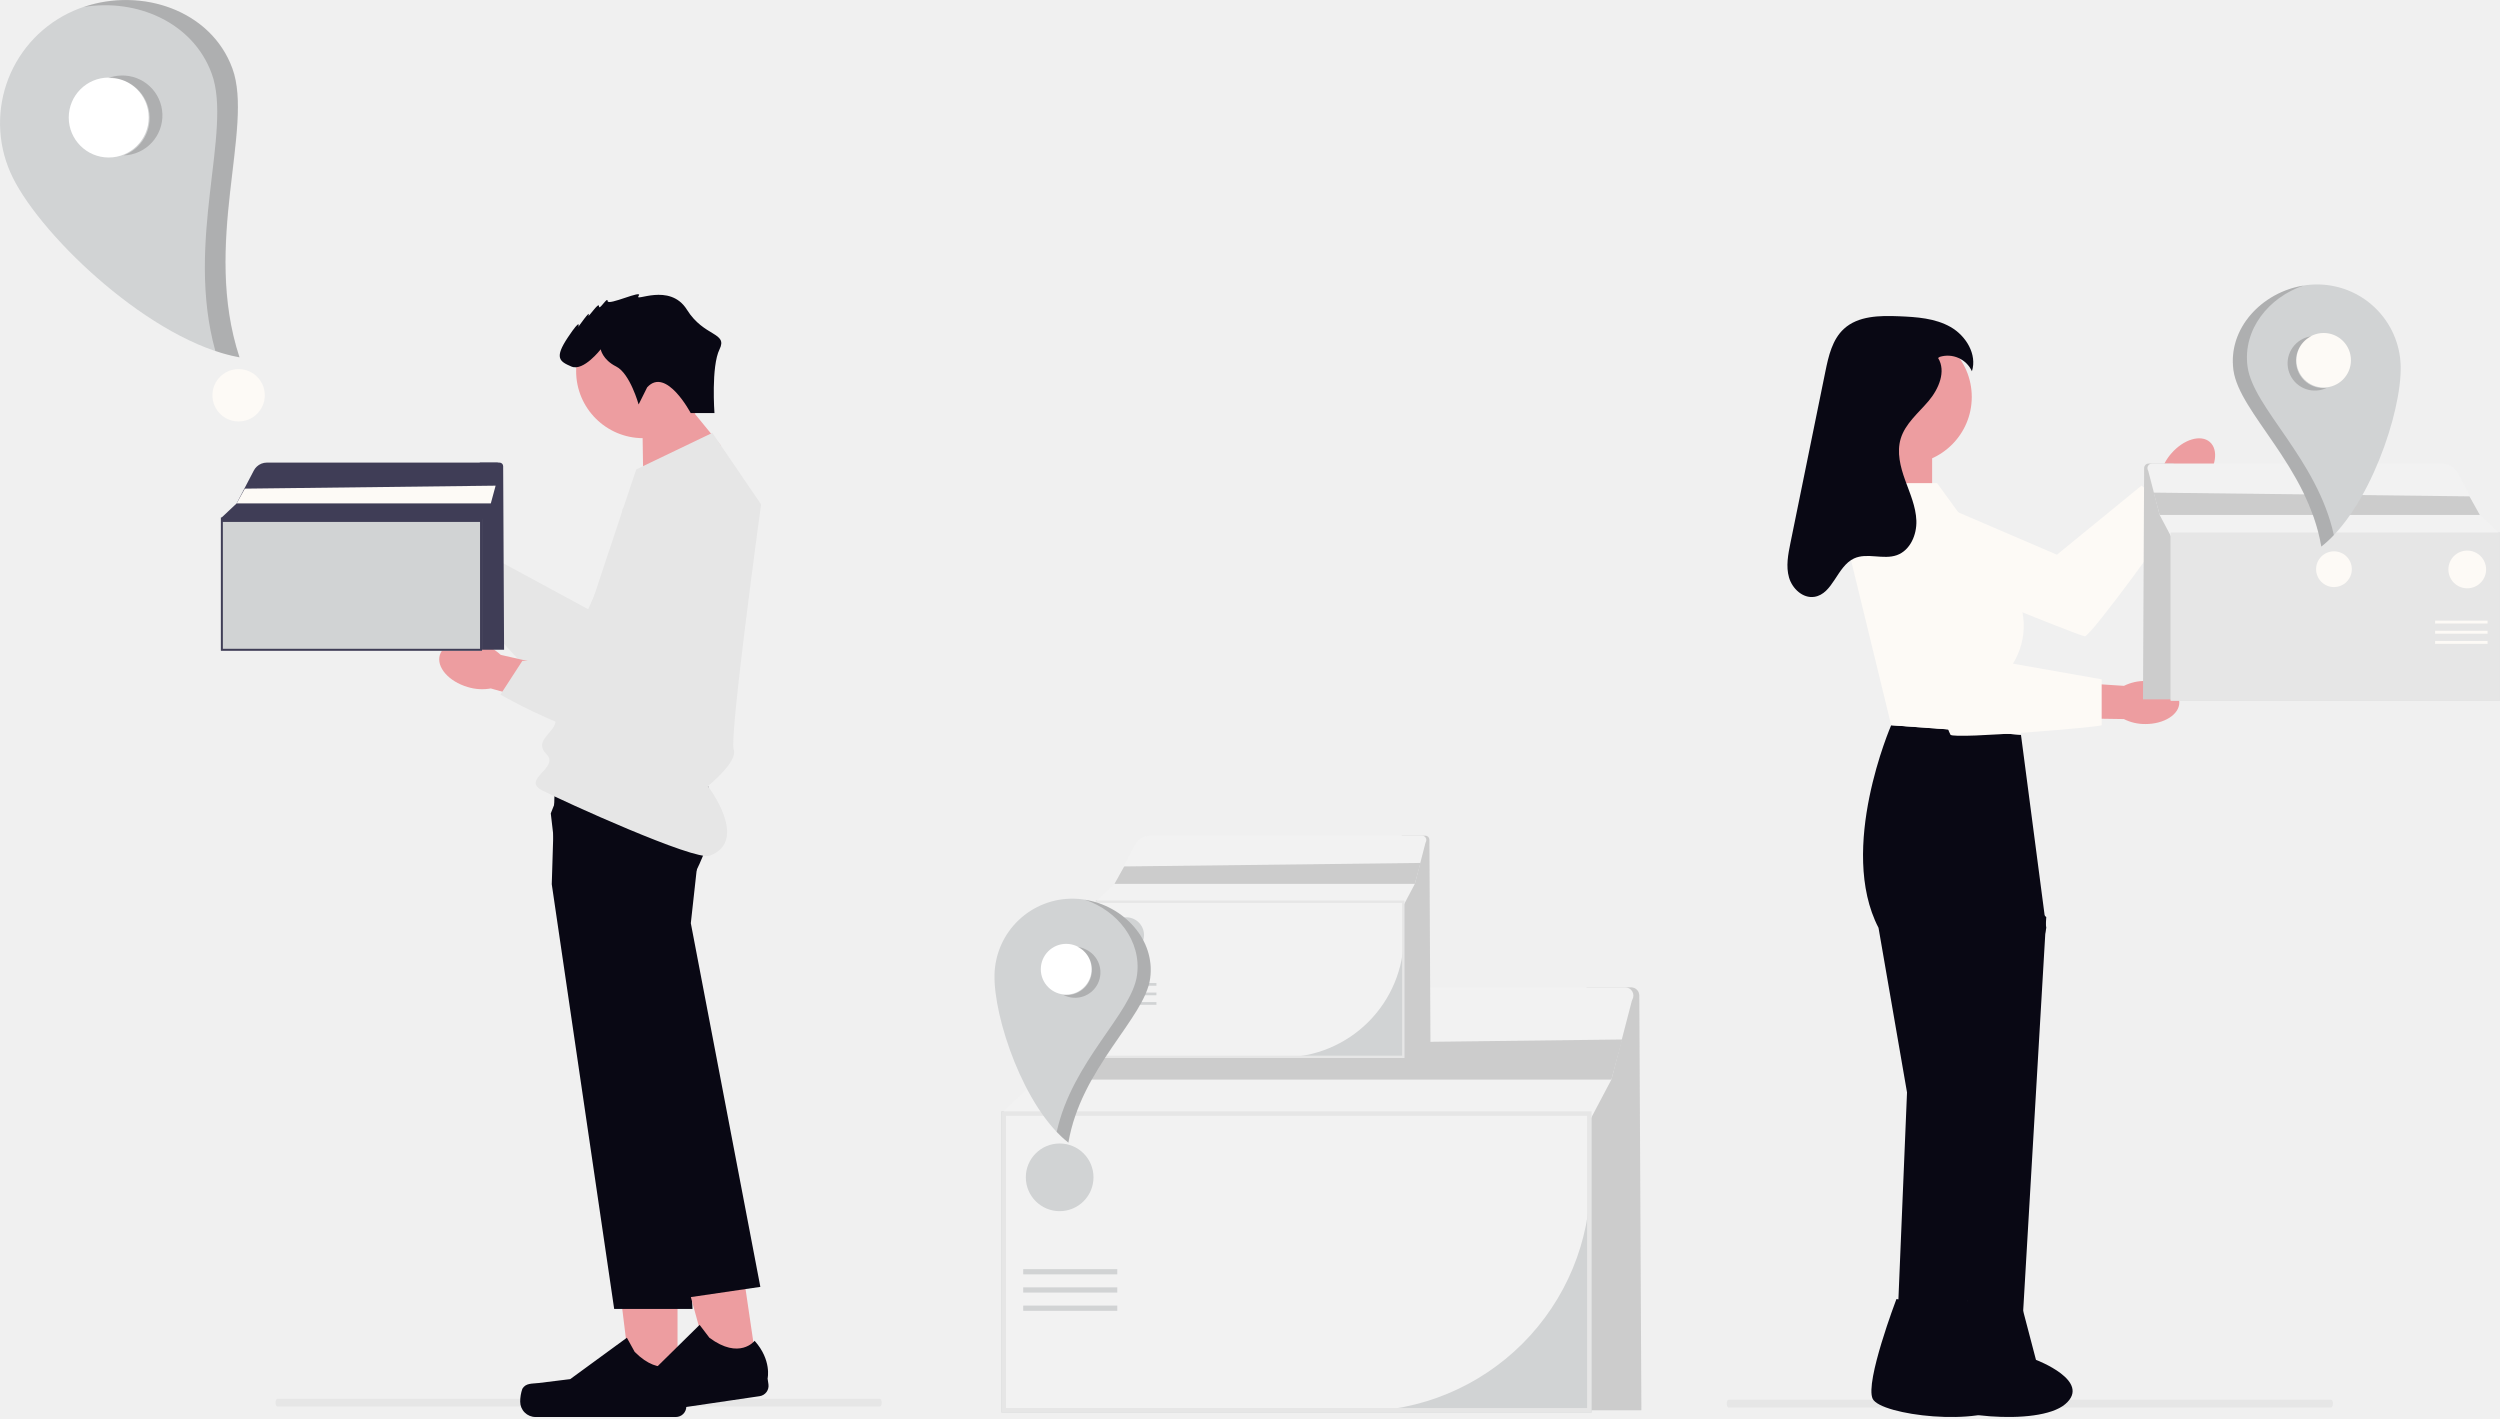
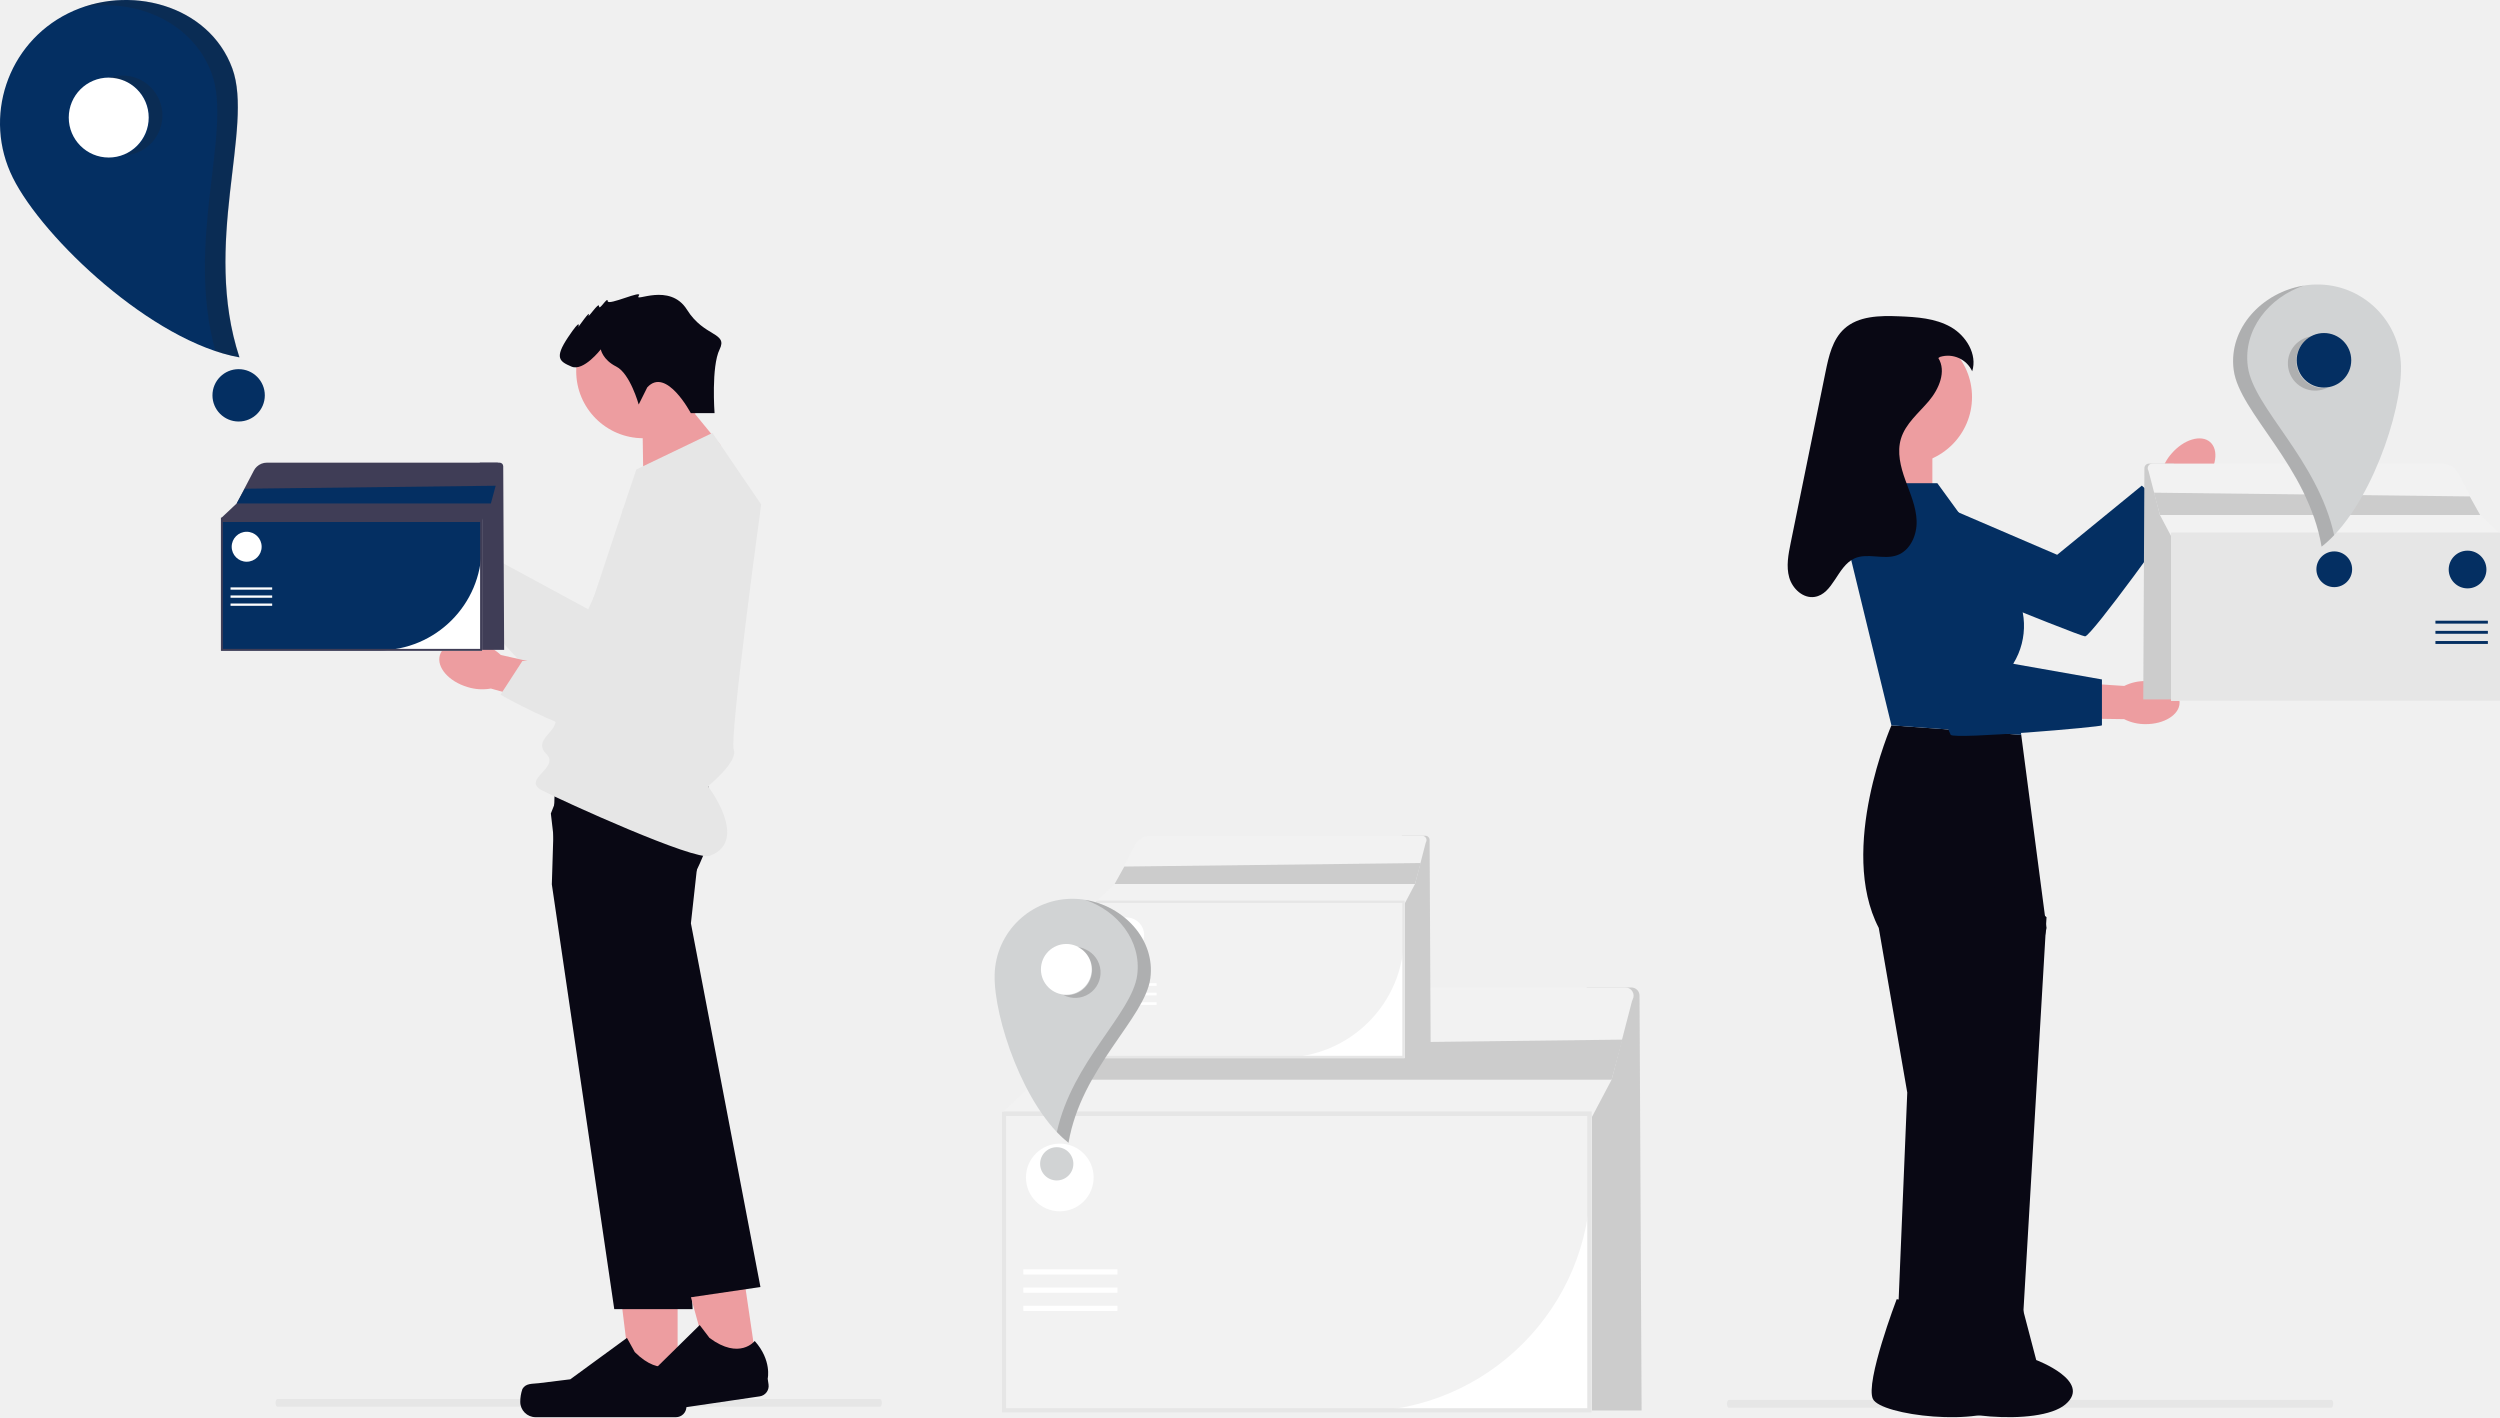
- <svg xmlns="http://www.w3.org/2000/svg" width="800" height="454" viewBox="0 0 800 454" fill="none">
-   <g clip-path="url(#clip0_191_20)">
-     <path d="M525.244 451.29H507.659V315.951H521.959C522.652 315.951 523.316 316.225 523.807 316.714C524.298 317.202 524.576 317.866 524.579 318.558L525.244 451.29Z" fill="#CCCCCC" />
-     <path d="M509.303 452.008H320.466V355.623H509.303V452.008Z" fill="#D1D3D4" />
-     <path d="M434.872 451.648H320.823V355.98H508.944V377.581C508.921 397.218 501.109 416.045 487.223 429.93C473.337 443.816 454.51 451.626 434.872 451.648Z" fill="#F2F2F2" />
-     <path d="M522.38 319.795C522.286 319.975 522.212 320.165 522.162 320.361L515.65 345.461L508.587 358.837H321.187V355.505L331.857 345.46L344.304 321.653C344.853 320.602 345.575 319.651 346.439 318.838C348.409 316.984 351.013 315.951 353.72 315.951H520.07C520.521 315.951 520.965 316.068 521.358 316.29C521.752 316.512 522.081 316.832 522.314 317.219C522.547 317.605 522.676 318.046 522.689 318.497C522.702 318.949 522.598 319.396 522.387 319.795H522.38Z" fill="#F2F2F2" />
-     <path d="M509.303 452.008H320.466V355.623H509.303V452.008ZM321.903 450.574H507.87V357.057H321.903V450.574Z" fill="#E6E6E6" />
-     <path d="M519.129 332.637L515.65 345.463H331.853L337.792 334.788L519.129 332.637Z" fill="#CCCCCC" />
-     <path d="M357.532 406.129H327.429V407.795H357.532V406.129Z" fill="#D1D3D4" />
-     <path d="M357.532 411.959H327.429V413.625H357.532V411.959Z" fill="#D1D3D4" />
-     <path d="M357.532 417.791H327.429V419.457H357.532V417.791Z" fill="#D1D3D4" />
-     <path d="M339.09 387.572C345.07 387.572 349.918 382.724 349.918 376.744C349.918 370.764 345.07 365.916 339.09 365.916C333.11 365.916 328.262 370.764 328.262 376.744C328.262 382.724 333.11 387.572 339.09 387.572Z" fill="#D1D3D4" />
-     <path d="M457.764 338.187H448.564V267.408H456.043C456.406 267.408 456.753 267.552 457.01 267.807C457.266 268.062 457.412 268.409 457.413 268.771L457.764 338.187Z" fill="#CCCCCC" />
-     <path d="M449.429 338.562H350.675V288.162H449.429V338.562Z" fill="#D1D3D4" />
-     <path d="M410.503 338.374H350.861V288.344H449.239V299.635C449.228 309.905 445.143 319.751 437.881 327.012C430.619 334.274 420.773 338.359 410.503 338.371V338.374Z" fill="#F2F2F2" />
-     <path d="M456.267 269.423C456.217 269.518 456.178 269.619 456.152 269.723L452.747 282.849L449.053 289.849H351.053V288.107L356.633 282.854L363.142 270.404C363.429 269.854 363.806 269.357 364.258 268.932C365.288 267.962 366.65 267.422 368.065 267.422H455.058C455.294 267.422 455.526 267.483 455.732 267.599C455.937 267.715 456.11 267.882 456.232 268.084C456.354 268.287 456.421 268.517 456.428 268.753C456.435 268.989 456.38 269.223 456.27 269.432L456.267 269.423Z" fill="#F2F2F2" />
-     <path d="M449.429 338.562H350.675V288.162H449.429V338.562ZM351.429 337.812H448.683V288.91H351.425L351.429 337.812Z" fill="#E6E6E6" />
-     <path d="M454.567 276.137L452.748 282.844H356.63L359.736 277.261L454.567 276.137Z" fill="#CCCCCC" />
-     <path d="M370.058 314.568H354.316V315.439H370.058V314.568Z" fill="#D1D3D4" />
-     <path d="M370.058 317.619H354.316V318.49H370.058V317.619Z" fill="#D1D3D4" />
-     <path d="M370.058 320.668H354.316V321.539H370.058V320.668Z" fill="#D1D3D4" />
-     <path d="M360.414 304.865C363.541 304.865 366.076 302.33 366.076 299.203C366.076 296.076 363.541 293.541 360.414 293.541C357.287 293.541 354.752 296.076 354.752 299.203C354.752 302.33 357.287 304.865 360.414 304.865Z" fill="#D1D3D4" />
-     <path d="M343.732 287.581C340.463 287.503 337.21 288.069 334.16 289.248C331.109 290.427 328.321 292.195 325.954 294.451C323.586 296.708 321.687 299.409 320.364 302.399C319.041 305.39 318.319 308.612 318.241 311.881C317.911 325.629 327.7 354.553 341.858 365.632C345.938 341.643 366.281 325.832 368.029 313.077C369.896 299.447 357.484 287.911 343.732 287.581Z" fill="#D1D3D4" />
-     <path d="M341.176 318.275C345.661 318.275 349.297 314.639 349.297 310.154C349.297 305.669 345.661 302.033 341.176 302.033C336.691 302.033 333.055 305.669 333.055 310.154C333.055 314.639 336.691 318.275 341.176 318.275Z" fill="white" />
-     <path d="M338.114 377.695C341.052 377.695 343.433 375.313 343.433 372.376C343.433 369.438 341.052 367.057 338.114 367.057C335.176 367.057 332.795 369.438 332.795 372.376C332.795 375.313 335.176 377.695 338.114 377.695Z" fill="#D1D3D4" />
-     <path opacity="0.2" d="M347.355 303.767C348.346 304.213 349.237 304.853 349.976 305.65C350.715 306.447 351.287 307.384 351.657 308.406C352.027 309.427 352.189 310.513 352.132 311.598C352.074 312.684 351.8 313.746 351.325 314.724C350.85 315.701 350.183 316.573 349.365 317.288C348.546 318.003 347.593 318.546 346.56 318.886C345.528 319.226 344.438 319.355 343.355 319.266C342.272 319.177 341.218 318.871 340.255 318.367C342.166 318.616 344.104 318.178 345.721 317.129C347.339 316.081 348.531 314.492 349.084 312.645C349.637 310.799 349.516 308.816 348.741 307.051C347.966 305.286 346.589 303.854 344.855 303.012C345.723 303.127 346.568 303.382 347.355 303.767Z" fill="#231F20" />
-     <path opacity="0.2" d="M368.062 313.097C366.314 325.848 345.973 341.664 341.892 365.652C340.559 364.599 339.306 363.449 338.144 362.211C343.111 339.562 362.155 324.38 363.844 312.061C365.355 301.035 357.512 291.378 347.179 287.92C359.49 289.881 369.774 300.611 368.062 313.097Z" fill="#231F20" />
-     <path d="M745.928 450.396H553.165C552.826 450.396 552.551 449.843 552.551 449.16C552.551 448.477 552.826 447.924 553.165 447.924H745.928C746.267 447.924 746.542 448.477 746.542 449.16C746.542 449.843 746.268 450.396 745.928 450.396Z" fill="#E6E6E6" />
-     <path d="M705.25 154.123C703.71 155.951 701.756 157.384 699.55 158.302L693.228 165.421L675.321 187.044L663.221 194.362L657.602 184.691L684.118 158.86L691.508 151.342C692.1 149.025 693.239 146.884 694.83 145.098C698.744 140.577 704.251 138.93 707.13 141.422C710.009 143.914 709.166 149.601 705.25 154.123Z" fill="#ED9DA0" />
-     <path d="M597.018 175.604L608.663 156.224L658.207 177.511L685.287 155.385L696.414 164.97C696.798 165.301 669.106 203.655 667.14 203.61C665.174 203.565 597.018 175.604 597.018 175.604Z" fill="#FDFAF6" />
-     <path d="M618.281 141.98H601.062V175.405H618.281V141.98Z" fill="#ED9DA0" />
-     <path d="M646.708 235.119L605.18 232.08C605.18 232.08 587.96 271.58 601.128 296.904L610.245 349.574L606.638 436.264H625.5L654.81 296.904L646.708 235.119Z" fill="#090814" />
-     <path d="M638.605 279.363L654.805 293.469L646.705 431.618H628.477L638.605 279.363Z" fill="#090814" />
-     <path d="M609.439 148.552C621.328 148.552 630.966 138.914 630.966 127.025C630.966 115.136 621.328 105.498 609.439 105.498C597.55 105.498 587.912 115.136 587.912 127.025C587.912 138.914 597.55 148.552 609.439 148.552Z" fill="#ED9DA0" />
-     <path d="M606.86 415.691L629.101 419.21L633.281 435.161C633.281 435.161 651.337 441.956 642.637 449.339C633.937 456.722 601.796 452.905 599.256 447.609C596.716 442.313 606.86 415.691 606.86 415.691Z" fill="#090814" />
-     <path d="M625.093 415.69L647.331 419.203L651.511 435.154C651.511 435.154 669.567 441.949 660.867 449.332C652.167 456.715 620.026 452.898 617.486 447.602C614.946 442.306 625.095 415.689 625.095 415.689L625.093 415.69Z" fill="#090814" />
-     <path d="M686.526 231.694C684.136 231.721 681.774 231.174 679.638 230.101L670.118 229.957L642.049 230.501L628.608 226.111L632.269 215.545L669.148 218.778L679.667 219.47C681.81 218.406 684.176 217.872 686.567 217.912C692.548 217.926 697.387 221.025 697.379 224.831C697.371 228.637 692.513 231.711 686.529 231.695L686.526 231.694Z" fill="#ED9DA0" />
-     <path d="M619.867 154.598H598.556L591.506 175.869L605.18 232.083L646.708 235.122L644.176 212.333C646.573 208.437 647.759 203.917 647.582 199.347C647.406 194.776 645.875 190.361 643.185 186.662L619.867 154.598Z" fill="#FDFAF6" />
-     <path d="M599.61 163.713L621.895 159.887L638.095 211.317L672.533 217.394V232.081C672.533 232.589 625.4 236.639 624.151 235.12C622.902 233.601 599.606 163.712 599.606 163.712L599.61 163.713Z" fill="#FDFAF6" />
-     <path d="M620.188 114.544C622.833 118.834 620.394 124.485 617.137 128.331C613.88 132.177 609.678 135.552 608.224 140.377C606.924 144.703 608.106 149.368 609.64 153.62C611.174 157.872 613.081 162.108 613.24 166.62C613.399 171.132 611.259 176.12 607.007 177.647C602.642 179.212 597.481 176.753 593.277 178.709C587.801 181.256 586.56 190.075 580.59 190.989C576.916 191.552 573.511 188.366 572.484 184.789C571.457 181.212 572.194 177.404 572.937 173.762L579.037 143.826L584.114 118.917C585.124 113.96 586.323 108.656 590.049 105.234C594.602 101.052 601.464 100.952 607.641 101.203C613.316 101.433 619.223 101.822 624.161 104.624C629.099 107.426 632.731 113.382 631.019 118.797C630.156 116.913 628.638 115.408 626.747 114.561C624.857 113.713 622.723 113.582 620.743 114.191" fill="#090814" />
-     <path d="M685.755 223.776H695.555V148.332H687.583C687.197 148.332 686.826 148.485 686.553 148.757C686.279 149.029 686.124 149.399 686.122 149.785L685.755 223.776Z" fill="#CCCCCC" />
-     <path d="M694.639 170.453H799.899V224.179H694.639V170.453Z" fill="#D1D3D4" />
-     <path d="M694.84 182.687V170.65H799.7V223.976H736.128C725.181 223.964 714.687 219.61 706.946 211.869C699.206 204.129 694.852 193.634 694.84 182.687Z" fill="#F2F2F2" />
-     <path d="M687.347 150.479C687.399 150.579 687.44 150.685 687.469 150.795L691.099 164.786L695.036 172.242H799.496V170.385L793.549 164.785L786.611 151.514C786.304 150.928 785.902 150.398 785.421 149.945C784.322 148.911 782.871 148.336 781.363 148.336H688.641C688.389 148.336 688.142 148.401 687.922 148.525C687.703 148.649 687.52 148.827 687.39 149.043C687.26 149.259 687.188 149.504 687.181 149.756C687.174 150.007 687.232 150.256 687.35 150.479H687.347Z" fill="#F2F2F2" />
-     <path d="M694.639 170.453H799.899V224.179H694.639V170.453ZM799.1 223.38H695.438V171.253H799.1V223.38Z" fill="#E6E6E6" />
-     <path d="M689.162 157.637L691.101 164.787H793.551L790.24 158.837L689.162 157.637Z" fill="#CCCCCC" />
-     <path d="M694.639 170.453H799.899V224.179H694.639V170.453ZM799.1 223.38H695.438V171.253H799.1V223.38Z" fill="#E6E6E6" />
-     <path d="M796.018 198.602H779.239V199.531H796.018V198.602Z" fill="#FDFAF6" />
-     <path d="M796.018 201.852H779.239V202.781H796.018V201.852Z" fill="#FDFAF6" />
-     <path d="M796.018 205.102H779.239V206.031H796.018V205.102Z" fill="#FDFAF6" />
-     <path d="M789.517 188.258C792.851 188.258 795.553 185.555 795.553 182.222C795.553 178.888 792.851 176.186 789.517 176.186C786.184 176.186 783.481 178.888 783.481 182.222C783.481 185.555 786.184 188.258 789.517 188.258Z" fill="#FDFAF6" />
-     <path d="M740.829 91.027C747.923 90.857 754.795 93.512 759.932 98.408C765.068 103.304 768.05 110.04 768.22 117.134C768.575 131.907 758.056 162.988 742.842 174.893C738.457 149.115 716.599 132.12 714.721 118.419C712.715 103.778 726.056 91.382 740.829 91.027Z" fill="#D1D3D4" />
-     <path d="M743.578 124.007C748.397 124.007 752.304 120.1 752.304 115.281C752.304 110.461 748.397 106.555 743.578 106.555C738.758 106.555 734.852 110.461 734.852 115.281C734.852 120.1 738.758 124.007 743.578 124.007Z" fill="#FDFAF6" />
-     <path d="M746.868 187.858C750.025 187.858 752.584 185.299 752.584 182.142C752.584 178.985 750.025 176.426 746.868 176.426C743.711 176.426 741.152 178.985 741.152 182.142C741.152 185.299 743.711 187.858 746.868 187.858Z" fill="#FDFAF6" />
-     <path opacity="0.2" d="M736.936 108.417C734.855 109.43 733.262 111.227 732.506 113.415C731.75 115.602 731.894 118 732.906 120.081C733.919 122.162 735.716 123.756 737.904 124.512C740.091 125.268 742.489 125.124 744.57 124.111C742.516 124.382 740.432 123.912 738.692 122.786C736.953 121.66 735.67 119.952 735.075 117.967C734.48 115.982 734.611 113.85 735.444 111.952C736.278 110.055 737.759 108.516 739.623 107.611C738.69 107.733 737.783 108.005 736.936 108.417Z" fill="#231F20" />
-     <path opacity="0.2" d="M714.686 118.445C716.564 132.145 738.422 149.145 742.807 174.919C744.239 173.786 745.586 172.55 746.835 171.219C741.498 146.881 721.035 130.568 719.219 117.329C717.595 105.481 726.019 95.103 737.127 91.387C723.897 93.499 712.847 105.029 714.686 118.445Z" fill="#231F20" />
-     <path d="M281.543 450.093H88.78C88.441 450.093 88.166 449.54 88.166 448.857C88.166 448.174 88.441 447.621 88.78 447.621H281.543C281.882 447.621 282.157 448.174 282.157 448.857C282.157 449.54 281.883 450.093 281.543 450.093Z" fill="#E6E6E6" />
-     <path d="M147.459 166.38C143.041 161.88 137.138 160.519 134.279 163.331C131.42 166.143 132.679 172.066 137.101 176.563C138.843 178.382 140.994 179.759 143.376 180.577L162.332 199.393L170.974 190.31L151.366 172.728C150.589 170.331 149.249 168.155 147.458 166.383L147.459 166.38Z" fill="#ED9DA0" />
-     <path d="M208.094 150.849L188.216 194.949L156.473 177.766L145.111 183.795C145.111 183.795 171.057 227.177 188.828 222.239C206.599 217.301 238.145 172.522 232.461 158.701C226.777 144.88 208.092 150.848 208.092 150.848L208.094 150.849Z" fill="#E6E6E6" />
-     <path d="M216.811 444.754H202.316L195.416 388.848H216.809L216.811 444.754Z" fill="#ED9DA0" />
-     <path d="M167.15 444.424C166.692 445.743 166.458 447.129 166.46 448.524C166.46 449.829 166.978 451.08 167.9 452.003C168.823 452.925 170.073 453.444 171.378 453.444H216.267C217.157 453.444 218.011 453.091 218.64 452.461C219.269 451.832 219.623 450.978 219.623 450.088V448.219C219.623 448.219 221.845 442.602 217.272 435.676C217.272 435.676 211.59 441.097 203.1 432.606L200.6 428.07L182.473 441.319L172.424 442.559C170.224 442.829 168.278 442.517 167.147 444.423L167.15 444.424Z" fill="#090814" />
-     <path d="M205.842 153.68L205.549 134.13L217.605 126.615L230.714 142.646L205.842 153.68Z" fill="#ED9DA0" />
-     <path d="M205.804 140.214C217.646 140.214 227.245 130.615 227.245 118.773C227.245 106.931 217.646 97.332 205.804 97.332C193.963 97.332 184.363 106.931 184.363 118.773C184.363 130.615 193.963 140.214 205.804 140.214Z" fill="#ED9DA0" />
-     <path d="M176.563 282.952L196.536 418.866H221.6L218.263 341.284L216.509 300.484L221.598 281.067C223.214 277.974 224.641 274.785 225.871 271.519C228.071 265.619 229.813 258.537 227.233 255.177C226.283 253.94 223.813 253.027 220.457 252.342C218.137 251.891 215.796 251.557 213.442 251.342C198.623 249.876 177.542 250.792 177.542 250.792L177.006 268.476L176.706 278.351L176.563 282.952Z" fill="#090814" />
-     <path d="M242.339 438.107L227.998 440.213L213.044 385.903L234.21 382.793L242.339 438.107Z" fill="#ED9DA0" />
-     <path d="M193.162 445.003C192.9 446.374 192.871 447.779 193.076 449.16C193.266 450.451 193.961 451.613 195.008 452.392C196.055 453.17 197.368 453.501 198.659 453.311L243.069 446.779C243.505 446.715 243.924 446.566 244.303 446.34C244.681 446.114 245.011 445.815 245.275 445.461C245.538 445.108 245.728 444.706 245.836 444.278C245.944 443.851 245.966 443.406 245.902 442.97L245.63 441.121C245.63 441.121 247.01 435.244 241.48 429.057C241.48 429.057 236.647 435.247 227.012 428.082L223.875 423.959L207.875 439.709L198.112 442.391C195.977 442.978 194.004 442.953 193.162 445.001V445.003Z" fill="#090814" />
-     <path d="M176.249 260.287L178.988 283.879L193.928 333.595L218.522 415.442L243.311 411.799L221.063 295.423L223.263 275.467C223.263 275.467 223.98 273.484 224.803 270.579C226.435 264.834 228.483 255.479 226.23 250.706C225.949 250.085 225.557 249.52 225.072 249.039C224.186 248.179 222.386 247.658 219.972 247.381C209.889 246.241 189.123 249.501 179.884 251.101L176.246 260.285L176.249 260.287Z" fill="#090814" />
-     <path d="M227.958 138.516L203.601 150.208C203.601 150.208 177.782 226.69 177.782 230.587C177.782 234.484 170.475 236.92 174.859 241.305C179.243 245.69 166.699 249.405 173.459 252.905C180.219 256.405 222.386 275.563 227.072 273.834C240.004 269.07 226.524 251.563 226.524 251.563C226.524 251.563 236.241 243.736 234.78 239.842C233.319 235.948 243.549 161.412 243.549 161.412L227.958 138.516Z" fill="#E6E6E6" />
-     <path d="M207.114 123.909L204.36 129.428C204.36 129.428 201.602 119.5 197.193 117.294C192.784 115.088 192.229 111.775 192.229 111.775C192.229 111.775 186.71 118.942 182.852 117.294C178.994 115.646 177.333 114.536 181.752 107.917C186.171 101.298 185.061 104.608 185.061 104.608C185.061 104.608 188.922 99.089 188.37 100.747C187.818 102.405 191.679 96.335 191.679 97.989C191.679 99.643 194.437 94.68 194.437 96.334C194.437 97.988 206.02 92.473 204.365 94.679C202.71 96.885 214.294 90.265 219.806 99.087C225.318 107.909 232.969 106.28 230.248 111.787C227.527 117.294 228.629 132.187 228.629 132.187H221.029C221.029 132.187 213.192 117.295 207.129 123.914L207.114 123.909Z" fill="#090814" />
-     <path d="M153.738 205.907C147.693 204.121 141.872 205.792 140.738 209.64C139.604 213.488 143.581 218.052 149.626 219.84C152.032 220.587 154.582 220.746 157.062 220.305L182.77 227.548L185.912 215.411L160.234 209.559C158.39 207.841 156.161 206.589 153.734 205.909L153.738 205.907Z" fill="#ED9DA0" />
-     <path d="M199.209 162.896L203.239 211.096L167.146 211.484L160.146 222.27C160.146 222.27 203.893 247.6 217.029 234.658C230.165 221.716 236.009 167.25 224.329 157.926C212.649 148.602 199.213 162.891 199.213 162.891L199.209 162.896Z" fill="#E6E6E6" />
-     <path d="M161.306 207.925H153.524V148.031H159.853C160.16 148.031 160.454 148.153 160.672 148.369C160.889 148.585 161.012 148.879 161.013 149.185L161.306 207.925Z" fill="#3F3D56" />
-     <path d="M154.251 208.248H70.681V165.588H154.251V208.248Z" fill="#D1D3D4" />
-     <path d="M121.312 208.084H70.84V165.746H154.093V175.303C154.083 183.994 150.626 192.326 144.481 198.472C138.335 204.617 130.003 208.074 121.312 208.084Z" fill="#D1D3D4" />
-     <path d="M160.039 149.733C159.996 149.813 159.963 149.897 159.939 149.984L157.057 161.092L153.931 167.012H70.998V165.538L75.72 161.093L81.228 150.557C81.471 150.092 81.791 149.671 82.173 149.311C83.045 148.49 84.198 148.033 85.395 148.033H159.013C159.213 148.033 159.409 148.085 159.583 148.184C159.756 148.282 159.902 148.423 160.005 148.594C160.108 148.765 160.165 148.96 160.171 149.159C160.177 149.359 160.132 149.557 160.039 149.733Z" fill="#3F3D56" />
-     <path d="M154.251 208.248H70.681V165.588H154.251V208.248ZM71.315 207.614H153.615V166.223H71.315V207.614Z" fill="#3F3D56" />
-     <path d="M158.599 155.414L157.06 161.091H75.721L78.349 156.366L158.599 155.414Z" fill="#FDFAF6" />
-     <path d="M87.085 187.938H73.763V188.674H87.085V187.938Z" fill="#D1D3D4" />
-     <path d="M87.085 190.518H73.763V191.255H87.085V190.518Z" fill="#D1D3D4" />
-     <path d="M87.085 193.1H73.763V193.837H87.085V193.1Z" fill="#D1D3D4" />
-     <path d="M78.923 179.729C81.569 179.729 83.715 177.583 83.715 174.937C83.715 172.29 81.569 170.145 78.923 170.145C76.276 170.145 74.131 172.29 74.131 174.937C74.131 177.583 76.276 179.729 78.923 179.729Z" fill="#D1D3D4" />
-     <path d="M21.723 4.308C17.114 6.607 13.003 9.791 9.624 13.678C6.246 17.565 3.666 22.08 2.033 26.965C0.399 31.849 -0.256 37.007 0.104 42.145C0.464 47.283 1.832 52.299 4.131 56.908C13.798 76.291 48.731 109.348 76.6 114.342C64.611 77.942 81.281 40.942 74.322 21.902C66.886 1.557 41.106 -5.359 21.723 4.308Z" fill="#D1D3D4" />
-     <path d="M34.788 50.404C41.852 50.404 47.578 44.678 47.578 37.614C47.578 30.55 41.852 24.824 34.788 24.824C27.724 24.824 21.998 30.55 21.998 37.614C21.998 44.678 27.724 50.404 34.788 50.404Z" fill="white" />
-     <path d="M76.354 134.867C80.98 134.867 84.731 131.117 84.731 126.49C84.731 121.864 80.98 118.113 76.354 118.113C71.727 118.113 67.977 121.864 67.977 126.49C67.977 131.117 71.727 134.867 76.354 134.867Z" fill="#FDFAF6" />
-     <path opacity="0.2" d="M38.687 24.172C40.371 24.106 42.051 24.374 43.631 24.96C45.211 25.545 46.66 26.438 47.894 27.585C49.128 28.732 50.123 30.112 50.822 31.645C51.522 33.179 51.911 34.835 51.968 36.519C52.025 38.203 51.749 39.882 51.155 41.459C50.561 43.036 49.662 44.48 48.508 45.709C47.354 46.937 45.969 47.925 44.432 48.616C42.895 49.308 41.237 49.688 39.553 49.737C42.4 48.679 44.777 46.642 46.259 43.991C47.741 41.34 48.232 38.248 47.642 35.268C47.053 32.289 45.422 29.616 43.042 27.729C40.662 25.843 37.688 24.864 34.653 24.97C35.946 24.488 37.308 24.218 38.687 24.172Z" fill="#231F20" />
-     <path opacity="0.2" d="M74.386 21.908C81.344 40.946 64.675 77.947 76.664 114.348C74.034 113.863 71.442 113.185 68.912 112.319C59.144 77.13 74.475 41.968 67.752 23.574C61.735 7.111 43.703 -0.557 26.77 2.24C45.353 -4.098 67.573 3.264 74.386 21.908Z" fill="#231F20" />
+ <svg xmlns="http://www.w3.org/2000/svg" width="799.898" height="453.442" viewBox="0 0 799.898 453.442" role="img" artist="Katerina Limpitsouni" source="https://undraw.co/">
+   <g transform="translate(-401.995 -223.682)">
+     <g transform="translate(720.229 491.093)">
+       <path d="M588.619,624.765H571.034V489.426h14.3a2.62,2.62,0,0,1,2.62,2.607Z" transform="translate(-381.608 -440.886)" fill="#ccc" />
+       <path d="M498.7,641.159H309.863V544.774H498.7Z" transform="translate(-307.631 -456.563)" fill="#fff" />
+       <path d="M424.412,640.942H310.363V545.274H498.484v21.6A74.156,74.156,0,0,1,424.412,640.942Z" transform="translate(-307.773 -456.705)" fill="#f2f2f2" />
+       <path d="M512.061,493.27h0a2.623,2.623,0,0,0-.219.566l-6.512,25.1-7.063,13.376h-187.4V528.98l10.67-10.045,12.447-23.807a10.624,10.624,0,0,1,2.135-2.815h0a10.625,10.625,0,0,1,7.281-2.887h166.35a2.62,2.62,0,0,1,2.317,3.844Z" transform="translate(-307.914 -440.886)" fill="#f2f2f2" />
+       <path d="M498.7,641.159H309.863V544.774H498.7Zm-187.4-1.434H497.267V546.208H311.3Z" transform="translate(-307.631 -456.563)" fill="#e6e6e6" />
+       <path d="M232.36,292.9l-3.479,12.826H45.084l5.939-10.675Z" transform="translate(-31.465 -227.674)" fill="#ccc" />
+       <rect width="30.103" height="1.666" transform="translate(9.195 138.718)" fill="#fff" />
+       <rect width="30.103" height="1.666" transform="translate(9.195 144.548)" fill="#fff" />
+       <rect width="30.103" height="1.666" transform="translate(9.195 150.379)" fill="#fff" />
+       <circle cx="10.828" cy="10.828" r="10.828" transform="translate(10.028 98.505)" fill="#fff" />
+       <path d="M497.787,492.479h-9.2V421.7h7.479a1.37,1.37,0,0,1,1.37,1.363Z" transform="translate(-358.256 -421.703)" fill="#ccc" />
+       <path d="M450.764,501.052H352.01v-50.4h98.754Z" transform="translate(-319.569 -429.902)" fill="#fff" />
+       <path d="M411.914,500.939H352.272v-50.03H450.65V462.2a38.78,38.78,0,0,1-38.736,38.736Z" transform="translate(-319.644 -429.976)" fill="#f2f2f2" />
+       <path d="M457.751,423.714h0a1.37,1.37,0,0,0-.115.3l-3.405,13.126-3.694,7h-98v-1.742l5.58-5.253,6.509-12.45a5.557,5.557,0,0,1,1.116-1.472h0a5.556,5.556,0,0,1,3.807-1.51h86.993a1.37,1.37,0,0,1,1.212,2.01Z" transform="translate(-319.718 -421.703)" fill="#f2f2f2" />
+       <path d="M450.764,501.052H352.01v-50.4h98.754Zm-98-.75h97.254V451.4H352.76Z" transform="translate(-319.569 -429.902)" fill="#e6e6e6" />
+       <path d="M177.59,214.071l-1.819,6.707H79.653l3.106-5.583Z" transform="translate(-41.257 -205.346)" fill="#ccc" />
+       <rect width="15.742" height="0.871" transform="translate(36.083 47.158)" fill="#fff" />
+       <rect width="15.742" height="0.871" transform="translate(36.083 50.207)" fill="#fff" />
+       <rect width="15.742" height="0.871" transform="translate(36.083 53.256)" fill="#fff" />
+       <circle cx="5.662" cy="5.662" r="5.662" transform="translate(36.518 26.129)" fill="#fff" />
+       <path d="M332.248,449.843a24.9,24.9,0,0,0-25.491,24.3c-.33,13.748,9.459,42.672,23.617,53.751,4.08-23.989,24.422-39.8,26.17-52.555C358.411,461.709,346,450.173,332.248,449.843Z" transform="translate(-306.749 -429.672)" fill="#d1d3d4" />
+       <circle cx="8.121" cy="8.121" r="8.121" transform="translate(14.821 34.622)" fill="#fff" />
+       <circle cx="5.319" cy="5.319" r="5.319" transform="translate(14.561 99.645)" fill="#d1d3d4" />
+       <path d="M344.571,472.13a8.121,8.121,0,1,1-7.1,14.6,8.12,8.12,0,0,0,4.6-15.355A8.121,8.121,0,0,1,344.571,472.13Z" transform="translate(-315.45 -435.774)" fill="#231f20" opacity="0.2" style="isolation:isolate" />
+       <path d="M364.446,475.494c-1.748,12.751-22.089,28.567-26.17,52.555a34.453,34.453,0,0,1-3.748-3.441c4.967-22.649,24.011-37.831,25.7-50.15,1.511-11.026-6.332-20.683-16.665-24.141C355.874,452.278,366.158,463.008,364.446,475.494Z" transform="translate(-314.618 -429.808)" fill="#231f20" opacity="0.2" style="isolation:isolate" />
+     </g>
+     <g transform="translate(954.546 314.702)">
+       <path d="M534.851,723.473H342.088c-.339,0-.614-.553-.614-1.236s.275-1.236.614-1.236H534.851c.339,0,.614.553.614,1.236S535.191,723.473,534.851,723.473Z" transform="translate(-341.474 -364.097)" fill="#e6e6e6" />
+       <g transform="translate(19.426 10.111)">
+         <g transform="translate(25.04 39.128)">
+           <path d="M332.548,142.9a14.971,14.971,0,0,1-5.7,4.179l-6.322,7.119-17.907,21.623-12.1,7.318-5.619-9.671,26.516-25.831,7.39-7.518a14.961,14.961,0,0,1,3.322-6.244c3.914-4.521,9.421-6.168,12.3-3.676s2.036,8.178-1.88,12.7Z" transform="translate(-224.315 -129.034)" fill="#ed9da0" />
+           <path d="M215.757,166.517l11.645-19.38,49.544,21.287,27.08-22.126,11.127,9.585c.384.331-27.308,38.685-29.274,38.64s-70.122-28.007-70.122-28.007Z" transform="translate(-215.756 -131.17)" fill="#042f62" />
+         </g>
+         <rect width="17.219" height="33.425" transform="translate(29.085 40.851)" fill="#ed9da0" />
+         <path d="M265.328,236.869,223.8,233.83s-17.22,39.5-4.052,64.824l9.117,52.67-3.607,86.69h18.862l29.31-139.36Z" transform="translate(-190.597 -102.879)" fill="#090814" />
+         <path d="M261.79,287.792l16.2,14.106-8.1,138.149H251.662Z" transform="translate(-195.162 -109.559)" fill="#090814" />
+         <circle cx="21.527" cy="21.527" r="21.527" transform="translate(15.935 4.368)" fill="#ed9da0" />
+         <path d="M225.859,443.381,248.1,446.9l4.18,15.951s18.056,6.795,9.356,14.178-40.841,3.566-43.381-1.73S225.859,443.381,225.859,443.381Z" transform="translate(-190.976 -128.82)" fill="#090814" />
+         <path d="M246.668,443.38l22.238,3.513,4.18,15.951s18.056,6.795,9.356,14.178-40.841,3.566-43.381-1.73,7.609-31.913,7.609-31.913Z" transform="translate(-193.552 -128.819)" fill="#090814" />
+         <path d="M309.73,231.107a14.969,14.969,0,0,1-6.888-1.593l-9.52-.144-28.069.544-13.441-4.39,3.661-10.566,36.879,3.233,10.519.692a14.96,14.96,0,0,1,6.9-1.558c5.981.014,10.82,3.113,10.812,6.919s-4.866,6.88-10.85,6.864Z" transform="translate(-195.181 -100.543)" fill="#ed9da0" />
+         <path d="M237.829,145.4H216.518l-7.05,21.271,13.674,56.214,41.528,3.039-2.532-22.789h0a23.08,23.08,0,0,0-.991-25.671Z" transform="translate(-189.939 -91.933)" fill="#042f62" />
+         <path d="M218.715,155.262,241,151.436l16.2,51.43,34.438,6.077V223.63c0,.508-47.133,4.558-48.382,3.039s-24.545-71.408-24.545-71.408Z" transform="translate(-191.082 -92.679)" fill="#042f62" />
+         <path d="M235.39,97.79c2.645,4.29.206,9.941-3.051,13.787s-7.459,7.221-8.913,12.046c-1.3,4.326-.118,8.991,1.416,13.243s3.441,8.488,3.6,13-1.981,9.5-6.233,11.027c-4.365,1.565-9.526-.894-13.73,1.062-5.476,2.547-6.717,11.366-12.687,12.28-3.674.563-7.079-2.623-8.106-6.2s-.29-7.385.453-11.027l6.1-29.936,5.077-24.909c1.01-4.957,2.209-10.261,5.935-13.683,4.553-4.182,11.415-4.282,17.592-4.031,5.675.23,11.582.619,16.52,3.421s8.57,8.758,6.858,14.173a8.542,8.542,0,0,0-10.276-4.606" transform="translate(-187.179 -84.376)" fill="#090814" />
+       </g>
+       <path d="M440,386.844h9.8V311.4h-7.972a1.461,1.461,0,0,0-1.461,1.453Z" transform="translate(-306.796 -254.088)" fill="#ccc" />
+       <path d="M447.067,329h105.26v53.726H447.067Z" transform="translate(-304.979 -249.567)" fill="#fff" />
+       <path d="M447.226,341.193V329.156h104.86v53.326H488.514A41.335,41.335,0,0,1,447.226,341.193Z" transform="translate(-304.937 -249.525)" fill="#f2f2f2" />
+       <path d="M441.3,313.547h0a1.463,1.463,0,0,1,.122.316l3.63,13.991,3.937,7.456h104.46v-1.857l-5.947-5.6-6.938-13.271a5.92,5.92,0,0,0-1.19-1.569h0a5.922,5.922,0,0,0-4.058-1.609H442.594a1.461,1.461,0,0,0-1.291,2.143Z" transform="translate(-306.504 -254.087)" fill="#f2f2f2" />
+       <path d="M447.067,329h105.26v53.726H447.067Zm104.461,52.927H447.866V329.8H551.528Z" transform="translate(-304.979 -249.567)" fill="#e6e6e6" />
+       <path d="M162.045,99l1.939,7.15h102.45l-3.311-5.95Z" transform="translate(-25.434 -32.382)" fill="#ccc" />
+       <path d="M447.067,329h105.26v53.726H447.067Zm104.461,52.927H447.866V329.8H551.528Z" transform="translate(-304.979 -249.567)" fill="#e6e6e6" />
+       <rect width="16.779" height="0.929" transform="translate(226.688 107.583)" fill="#042f62" />
+       <rect width="16.779" height="0.929" transform="translate(226.688 110.832)" fill="#042f62" />
+       <rect width="16.779" height="0.929" transform="translate(226.688 114.082)" fill="#042f62" />
+       <ellipse cx="6.036" cy="6.036" rx="6.036" ry="6.036" transform="translate(230.931 85.166)" fill="#042f62" />
+       <path d="M489.193,265.812a26.757,26.757,0,0,1,27.391,26.107c.355,14.773-10.164,45.854-25.378,57.759-4.385-25.778-26.243-42.773-28.121-56.474C461.079,278.563,474.42,266.167,489.193,265.812Z" transform="translate(-300.915 -265.804)" fill="#d1d3d4" />
+       <ellipse cx="8.726" cy="8.726" rx="8.726" ry="8.726" transform="translate(182.301 15.535)" fill="#042f62" />
+       <ellipse cx="5.716" cy="5.716" rx="5.716" ry="5.716" transform="translate(188.602 85.407)" fill="#042f62" />
+       <path d="M481.722,279.811a8.726,8.726,0,0,0,7.634,15.694,8.725,8.725,0,0,1-4.947-16.5,8.726,8.726,0,0,0-2.688.806Z" transform="translate(-297.336 -262.413)" fill="#231f20" opacity="0.2" style="isolation:isolate" />
+       <path d="M463.057,293.153c1.878,13.7,23.736,30.7,28.121,56.474a37.007,37.007,0,0,0,4.028-3.7c-5.337-24.338-25.8-40.651-27.616-53.89-1.624-11.848,6.8-22.226,17.908-25.942C472.268,268.207,461.218,279.737,463.057,293.153Z" transform="translate(-300.922 -265.728)" fill="#231f20" opacity="0.2" style="isolation:isolate" />
+     </g>
+     <g transform="translate(401.995 223.682)">
+       <path d="M534.851,723.473H342.088c-.339,0-.614-.553-.614-1.236s.275-1.236.614-1.236H534.851c.339,0,.614.553.614,1.236S535.191,723.473,534.851,723.473Z" transform="translate(-253.308 -273.379)" fill="#e6e6e6" />
+       <g transform="translate(132.749 94.151)">
+         <path d="M157.553,138.431c-4.418-4.5-10.321-5.861-13.18-3.049s-1.6,8.735,2.822,13.232a15.775,15.775,0,0,0,6.275,4.014l18.956,18.816,8.642-9.083L161.46,144.779a15.776,15.776,0,0,0-3.908-6.345Z" transform="translate(-142.843 -66.202)" fill="#ed9da0" />
+         <path d="M159.183,125.973l-19.878,44.1L107.562,152.89,96.2,158.919s25.946,43.382,43.717,38.444,49.317-49.717,43.633-63.538-24.369-7.853-24.369-7.853Z" transform="translate(-83.838 -69.274)" fill="#e6e6e6" />
+         <path d="M129.84,360.131H115.345l-6.9-55.906h21.393Z" transform="translate(-45.778 -9.528)" fill="#ed9da0" />
+         <path d="M106.626,350.005h0a12.436,12.436,0,0,0-.69,4.1h0a4.92,4.92,0,0,0,4.918,4.92h44.889a3.356,3.356,0,0,0,3.356-3.356V353.8s2.222-5.617-2.351-12.543c0,0-5.682,5.421-14.172-3.07l-2.5-4.536L121.949,346.9,111.9,348.14c-2.2.27-4.146-.042-5.277,1.864h0Z" transform="translate(-72.225 0.269)" fill="#090814" />
+         <path d="M98.313,134.534l-.293-19.55,12.056-7.515L123.185,123.5Z" transform="translate(-25.22 -75.004)" fill="#ed9da0" />
+         <circle cx="21.441" cy="21.441" r="21.441" transform="translate(51.614 3.181)" fill="#ed9da0" />
+         <path d="M99.663,232.868l19.973,135.914H144.7L141.363,291.2,139.609,250.4l5.089-19.417a86.725,86.725,0,0,0,4.273-9.548c2.2-5.9,3.942-12.982,1.362-16.342-.95-1.237-3.42-2.15-6.776-2.835a70.133,70.133,0,0,0-7.015-1c-14.819-1.466-35.9-.55-35.9-.55l-.536,17.684-.3,9.875Z" transform="translate(-55.849 -44.065)" fill="#090814" />
+         <path d="M118.595,354.994,104.254,357.1,89.3,302.79l21.166-3.11Z" transform="translate(-9.005 -11.038)" fill="#ed9da0" />
+         <path d="M86.815,351.612h0a12.445,12.445,0,0,0-.086,4.157h0a4.92,4.92,0,0,0,5.583,4.151l44.41-6.532a3.356,3.356,0,0,0,2.833-3.809l-.272-1.849s1.38-5.877-4.15-12.064c0,0-4.833,6.19-14.468-.975l-3.137-4.123-16,15.75L91.765,349c-2.135.587-4.108.562-4.95,2.61h0Z" transform="translate(-26.402 -0.759)" fill="#090814" />
+         <path d="M88.569,211.045l2.739,23.592,14.94,49.716L130.842,366.2l24.789-3.643L133.383,246.181l2.2-19.956s.717-1.983,1.54-4.888c1.632-5.745,3.68-15.1,1.427-19.873a5.579,5.579,0,0,0-1.158-1.667c-.886-.86-2.686-1.381-5.1-1.658-10.083-1.14-30.849,2.12-40.088,3.72l-3.638,9.184Z" transform="translate(-45.069 -44.908)" fill="#090814" />
+         <path d="M144.936,116.4l-24.357,11.692S94.76,204.574,94.76,208.471s-7.307,6.333-2.923,10.718-8.16,8.1-1.4,11.6,48.927,22.658,53.613,20.929c12.932-4.764-.548-22.271-.548-22.271s9.717-7.827,8.256-11.721,8.769-78.43,8.769-78.43Z" transform="translate(-49.728 -72.035)" fill="#e6e6e6" />
+         <path d="M125.954,112.871,123.2,118.39s-2.758-9.928-7.167-12.134-4.964-5.519-4.964-5.519-5.519,7.167-9.377,5.519-5.519-2.758-1.1-9.377,3.309-3.309,3.309-3.309,3.861-5.519,3.309-3.861,3.309-4.412,3.309-2.758,2.758-3.309,2.758-1.655,11.583-3.861,9.928-1.655,9.929-4.414,15.441,4.408,13.163,7.193,10.442,12.7-1.619,20.4-1.619,20.4h-7.6s-7.837-14.892-13.9-8.273Z" transform="translate(-51.589 -83.112)" fill="#090814" />
+         <g transform="translate(7.793 60.62)">
+           <path d="M144.835,167.141c-6.045-1.786-11.866-.115-13,3.733s2.843,8.412,8.888,10.2a15.775,15.775,0,0,0,7.436.465l25.708,7.243,3.142-12.137-25.678-5.852a15.776,15.776,0,0,0-6.5-3.65Z" transform="translate(-131.639 -116.004)" fill="#ed9da0" />
+           <path d="M137.165,136.718l4.03,48.2-36.093.388-7,10.786s43.747,25.33,56.883,12.388,18.98-67.408,7.3-76.732-25.116,4.965-25.116,4.965Z" transform="translate(-78.498 -128.593)" fill="#e6e6e6" />
+         </g>
+       </g>
+       <g transform="translate(0)">
+         <path d="M801.111,461.45h-7.782V401.556h6.329a1.16,1.16,0,0,1,1.16,1.154Z" transform="translate(-639.805 -253.525)" fill="#3f3d56" />
+         <path d="M797.7,461H714.13V418.34H797.7Z" transform="translate(-643.449 -252.752)" fill="#fff" />
+         <path d="M764.754,460.83H714.282V418.492h83.253v9.557a32.818,32.818,0,0,1-32.781,32.781Z" transform="translate(-643.442 -252.745)" fill="#042f62" />
+         <path d="M803.474,403.258h0a1.16,1.16,0,0,0-.1.251l-2.882,11.108-3.126,5.92H714.433v-1.474l4.722-4.445,5.508-10.536a4.7,4.7,0,0,1,.945-1.246h0a4.7,4.7,0,0,1,3.222-1.278h73.618a1.16,1.16,0,0,1,1.025,1.7Z" transform="translate(-643.435 -253.525)" fill="#3f3d56" />
+         <path d="M797.7,461H714.13V418.34H797.7Zm-82.936-.634h82.3V418.975h-82.3Z" transform="translate(-643.449 -252.752)" fill="#3f3d56" />
+         <path d="M521.161,188.809l-1.539,5.677H438.283l2.628-4.725Z" transform="translate(-362.562 -33.395)" fill="#042f62" />
+         <rect width="13.322" height="0.737" transform="translate(73.763 187.938)" fill="#fff" />
+         <rect width="13.322" height="0.737" transform="translate(73.763 190.518)" fill="#fff" />
+         <rect width="13.322" height="0.737" transform="translate(73.763 193.099)" fill="#fff" />
+         <circle cx="4.792" cy="4.792" r="4.792" transform="translate(74.131 170.144)" fill="#fff" />
+         <path d="M668.282,264.345a39.218,39.218,0,0,0-17.592,52.6c9.667,19.383,44.6,52.44,72.469,57.434-11.989-36.4,4.681-73.4-2.278-92.44C713.445,261.594,687.665,254.678,668.282,264.345Z" transform="translate(-646.559 -260.037)" fill="#042f62" />
+         <circle cx="12.79" cy="12.79" r="12.79" transform="translate(21.998 24.825)" fill="#fff" />
+         <circle cx="8.377" cy="8.377" r="8.377" transform="translate(67.977 118.114)" fill="#042f62" />
+         <path d="M683.721,283.145a12.79,12.79,0,1,1,.866,25.565,12.788,12.788,0,0,0-4.9-24.767A12.792,12.792,0,0,1,683.721,283.145Z" transform="translate(-645.034 -258.974)" fill="#231f20" opacity="0.2" style="isolation:isolate" />
+         <path d="M719.767,281.944c6.958,19.038-9.711,56.039,2.278,92.44a54.255,54.255,0,0,1-7.752-2.029c-9.768-35.189,5.563-70.351-1.16-88.745-6.017-16.463-24.049-24.131-40.982-21.334C690.734,255.938,712.954,263.3,719.767,281.944Z" transform="translate(-645.381 -260.037)" fill="#231f20" opacity="0.2" style="isolation:isolate" />
+       </g>
+     </g>
  </g>
-   <defs>
-     <clipPath id="clip0_191_20">
-       <rect width="799.898" height="453.442" fill="white" />
-     </clipPath>
-   </defs>
</svg>
